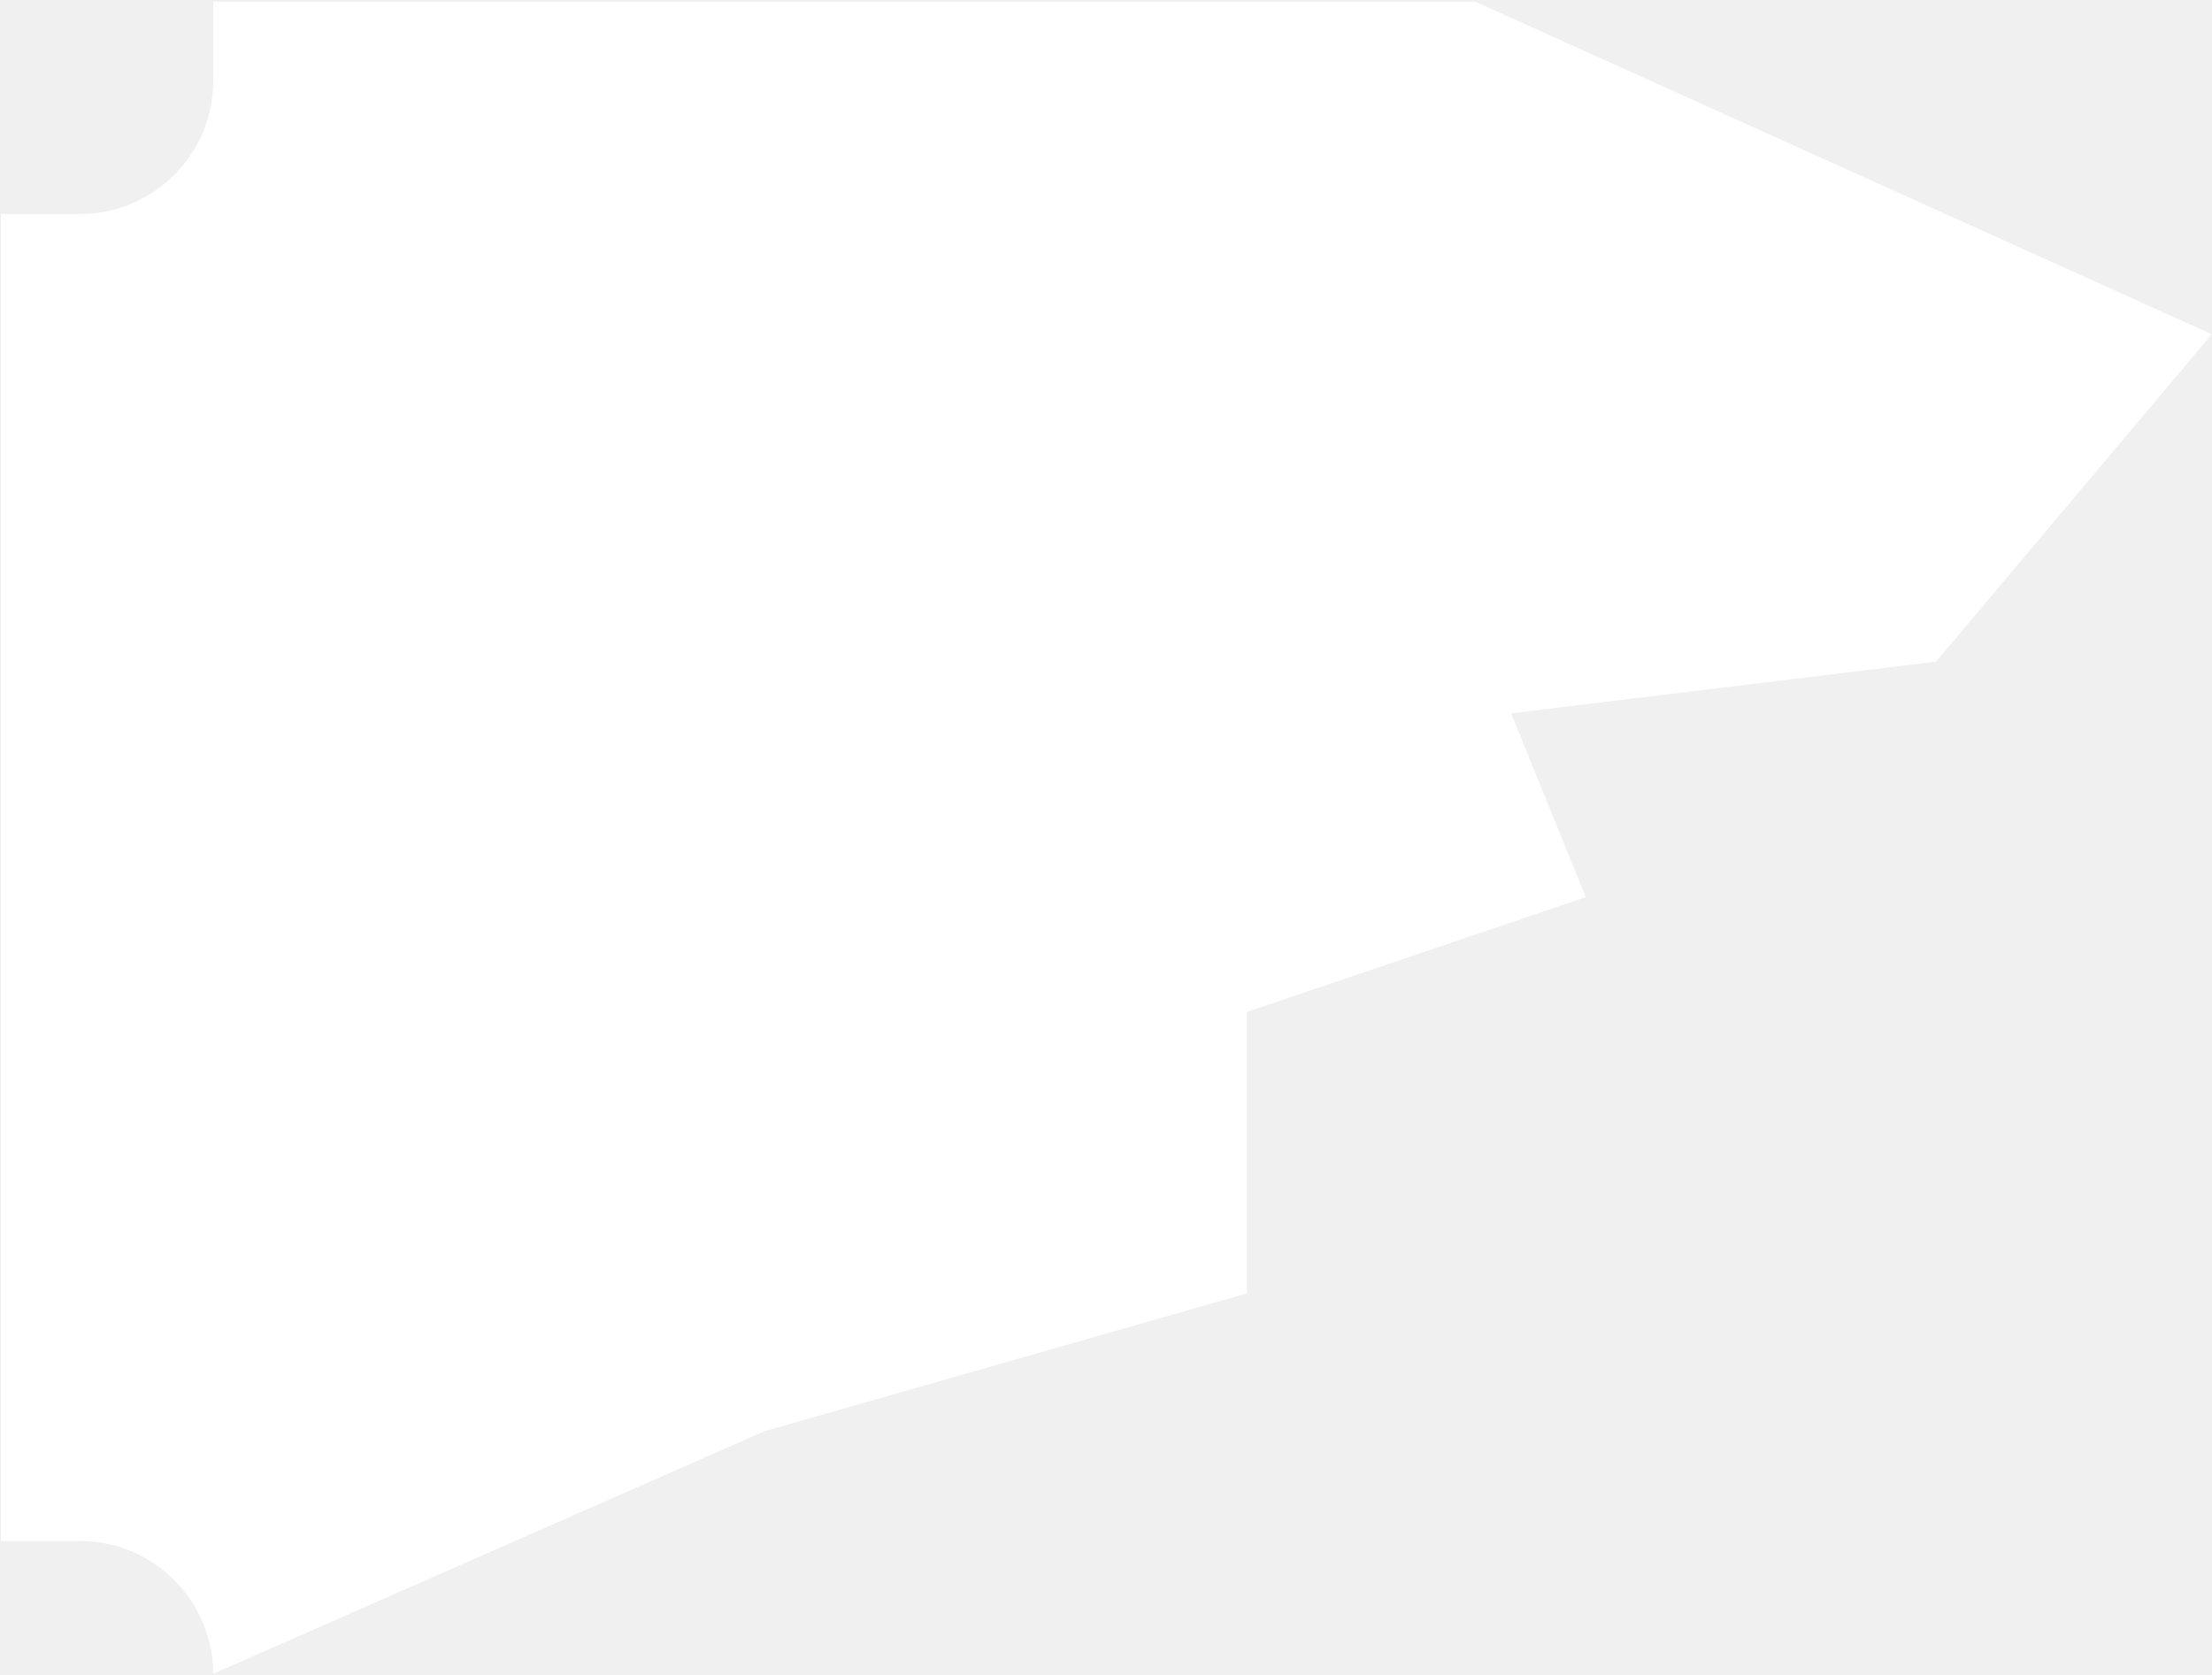
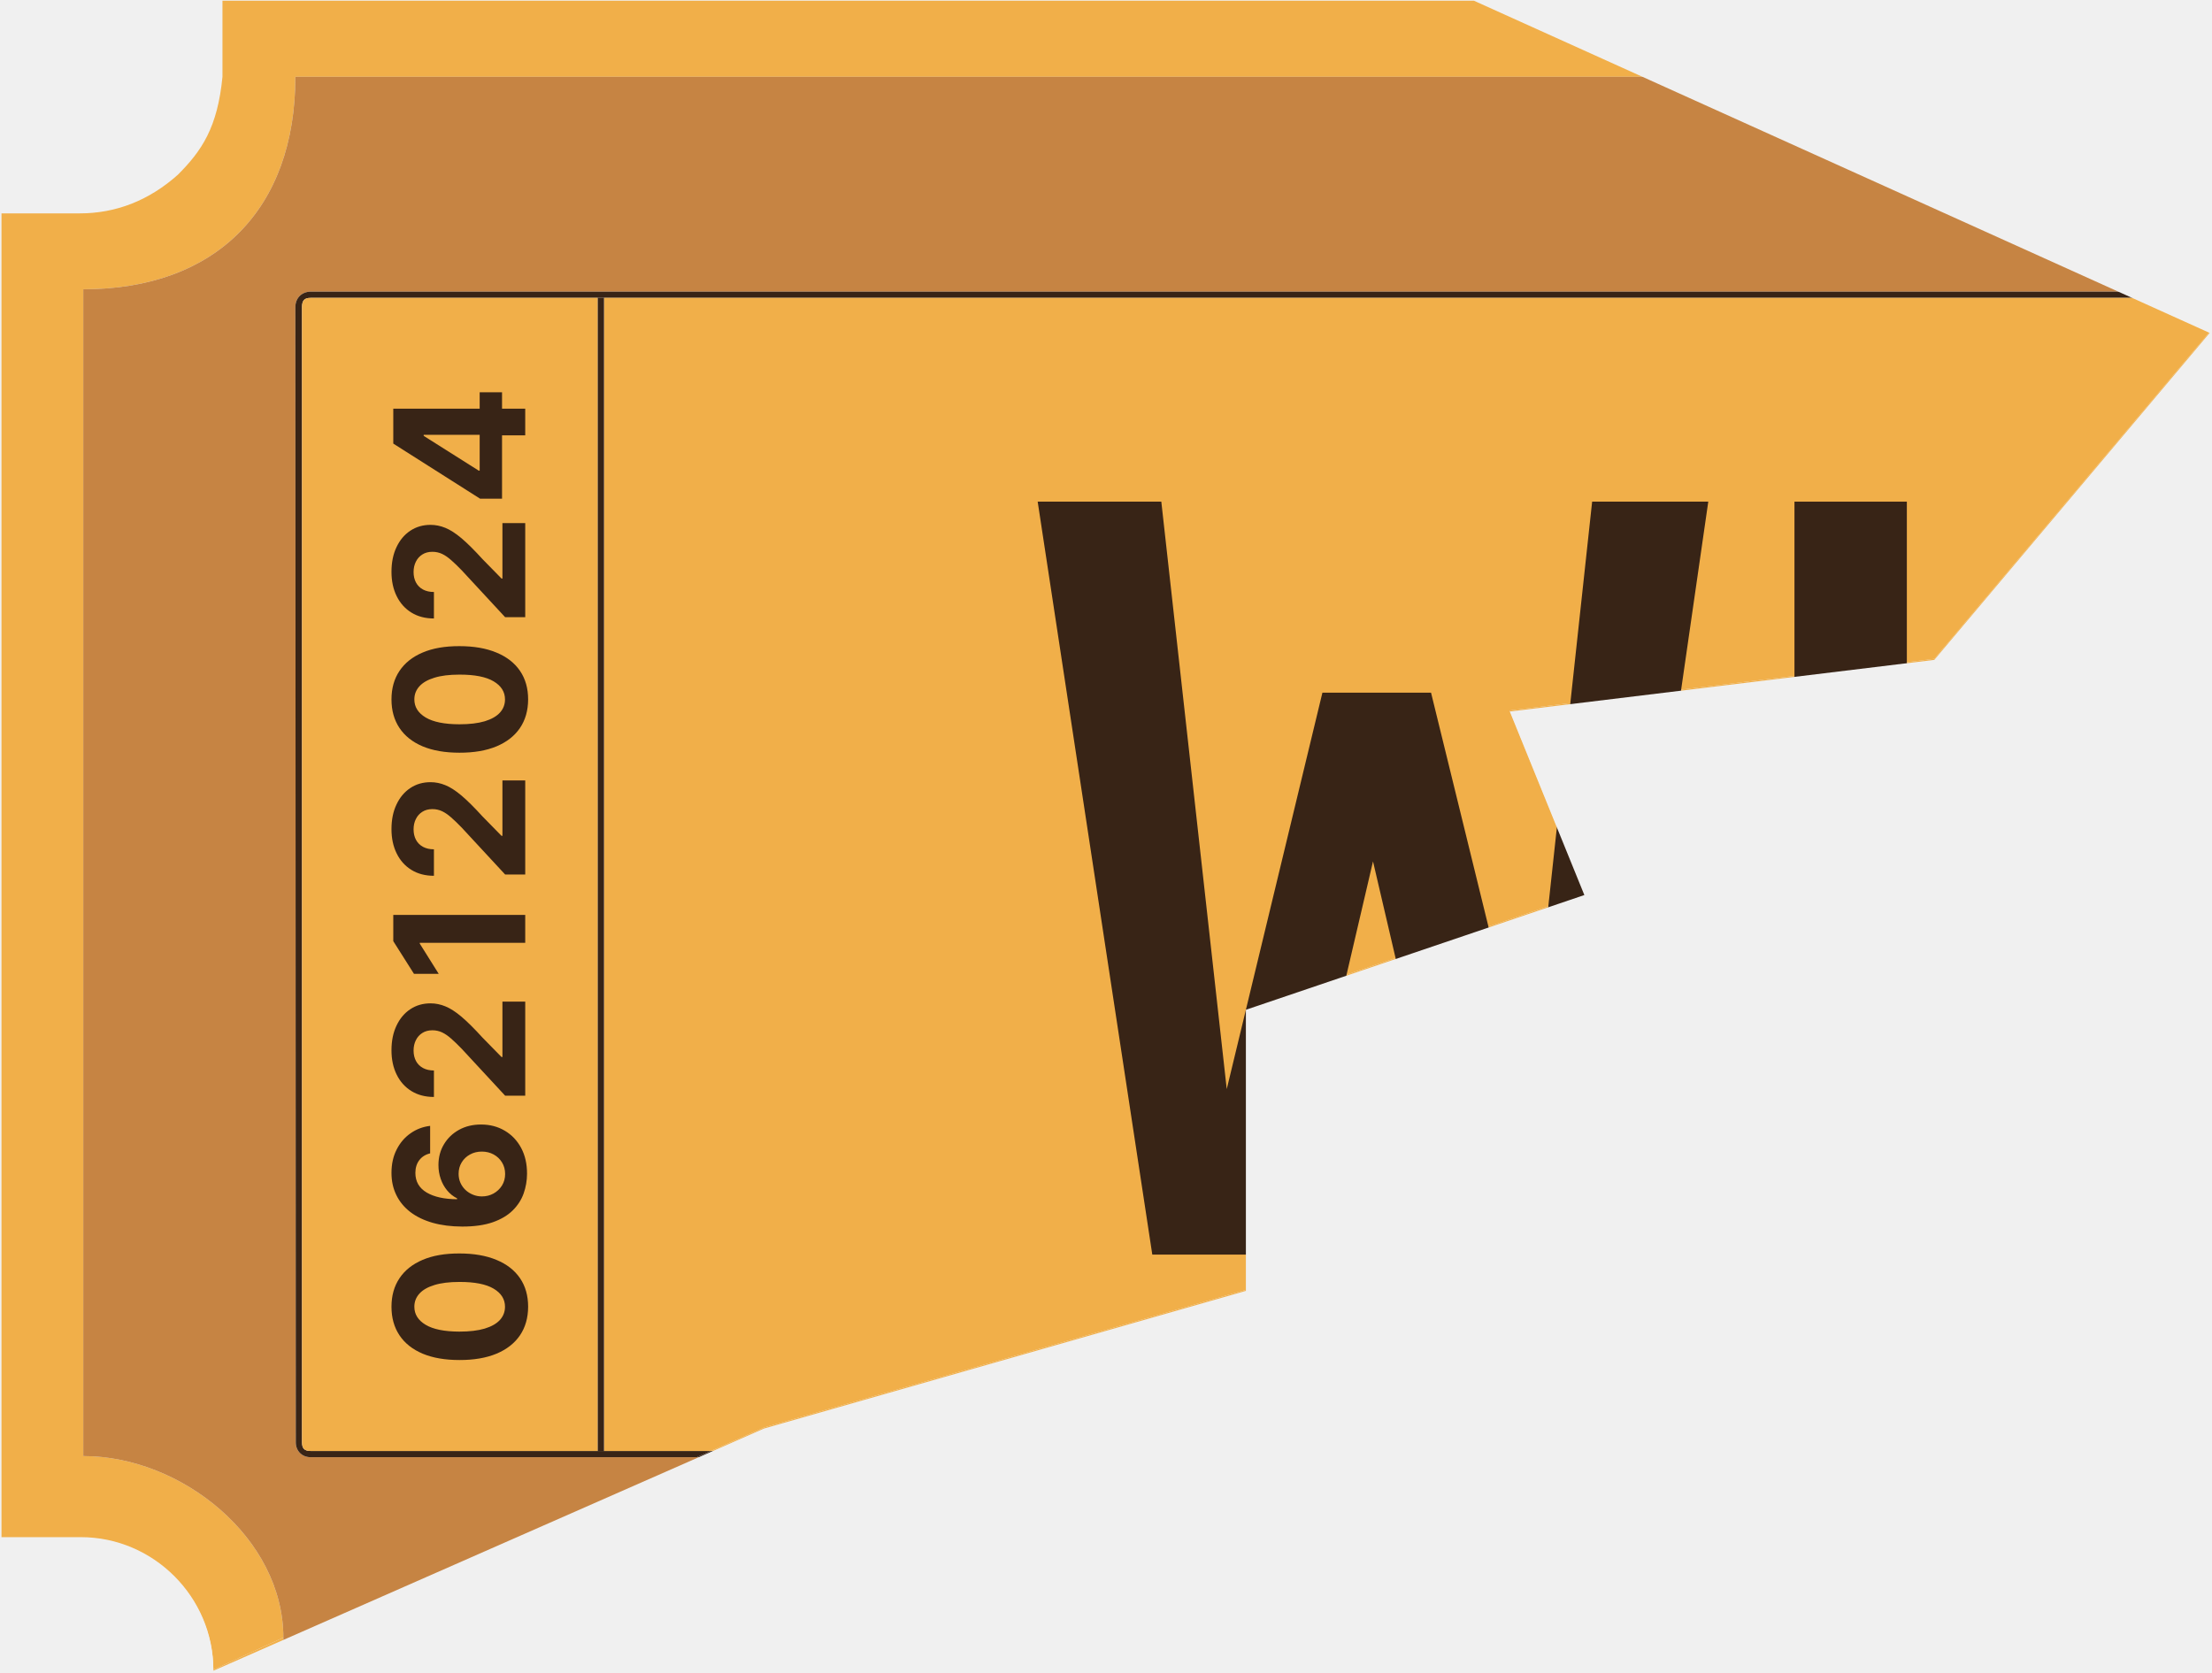
- <svg xmlns="http://www.w3.org/2000/svg" width="889" height="673" viewBox="0 0 889 673" fill="none">
-   <path d="M70 635.008C79.681 644.688 85.692 658.015 85.692 672.648L307.247 575.188L501.132 519.792V406.692L637.314 360.529L607.308 286.667L778.112 265.894L888.904 134.329L592.859 0.647H117.692H85.691V32.648C85.691 47.28 79.68 60.608 70 70.288C60.319 79.969 46.992 85.98 32.359 85.98H0.359V619.317H32.36C46.992 619.317 60.32 625.328 70 635.008Z" fill="white" />
+ <svg xmlns="http://www.w3.org/2000/svg" width="890" height="673" viewBox="0 0 890 673" fill="none">
+   <mask id="mask0_971_1261" style="mask-type:alpha" maskUnits="userSpaceOnUse" x="0" y="0" width="890" height="673">
+     <path d="M70.153 634.637C79.834 644.317 85.845 657.644 85.845 672.277L307.399 574.817L501.285 519.421V406.321L637.466 360.157L607.46 286.296L778.264 265.523L889.056 133.957L593.012 0.276H117.845H85.844V32.277C85.844 46.909 79.833 60.237 70.153 69.917C60.472 79.598 47.145 85.609 32.512 85.609H0.512V618.946H32.513C47.145 618.946 60.473 624.957 70.153 634.637Z" fill="white" />
+   </mask>
+   <g mask="url(#mask0_971_1261)">
+     <path d="M1259.18 31.861V-0.139H593.012L664.875 30.904L1227.51 30.903C1226.51 84.235 1260.18 115.903 1313.51 115.903V506.211L1344.52 519.006V85.193H1312.52C1297.88 85.193 1284.56 79.182 1274.88 69.502C1265.2 59.822 1259.18 46.494 1259.18 31.861Z" fill="#F1AF49" />
+     <path d="M70.153 634.222C79.834 643.902 85.845 657.229 85.845 671.862L114.007 658.953C114.007 618.903 73.007 585.903 33.508 585.903L33.507 116.403C86.839 116.403 118.84 84.236 118.84 30.904H664.875L593.012 -0.139H117.845H89.512V30.904C87.512 51.361 81.192 60.681 71.512 70.361C59.871 80.72 46.645 85.861 32.012 85.861H0.512V618.531H32.513C47.145 618.531 60.473 624.542 70.153 634.222Z" fill="#F1AF49" />
+     <path d="M1312.52 618.531H1344.52V519.006L1313.51 506.211V585.403C1281.65 585.403 1258.36 597.923 1244.3 617.573C1233.86 632.157 1228.51 650.668 1228.51 670.904H114.007V658.953L85.845 671.862V703.862H1259.19V671.862C1259.19 657.229 1265.2 643.902 1274.88 634.222C1284.56 624.541 1297.88 618.531 1312.52 618.531Z" fill="#F1AF49" />
+     <path fill-rule="evenodd" clip-rule="evenodd" d="M114.007 670.904V658.953C114.007 618.903 73.007 585.903 33.508 585.903L33.507 116.403C86.839 116.403 118.84 84.236 118.84 30.904H664.875L1227.51 30.903C1226.51 84.235 1260.18 115.903 1313.51 115.903V506.211V585.403C1281.65 585.403 1258.36 597.923 1244.3 617.573C1233.86 632.157 1228.51 650.668 1228.51 670.904H114.007ZM125.012 117.361H853.38H1222.01C1225.51 117.361 1227.51 119.861 1227.51 122.861V475.521V580.861C1227.51 584.361 1226.01 586.361 1222.01 586.361H280.352H214.012H125.012C121.512 586.361 119.012 583.861 119.012 580.361L118.847 123.583L118.847 123.529C118.847 119.861 121.512 117.361 125.012 117.361Z" fill="#C68443" />
+     <path d="M214.012 586.361H280.352L286.006 583.861H243.012H240.512H125.012C122.512 583.861 121.512 582.861 121.512 580.361V123.583C121.512 120.861 122.512 119.861 125.012 119.861H240.512H243.012H593.012H858.892L853.38 117.361H125.012C121.512 117.361 118.847 119.861 118.847 123.529L118.847 123.583L119.012 580.361C119.012 583.861 121.512 586.361 125.012 586.361H214.012Z" fill="#382416" />
+     <path d="M1227.51 580.861V475.521L1225.01 474.601V580.861C1225.01 582.861 1224.51 583.861 1222.01 583.861H1137.51H1106.51H1104.01H593.012H286.006L280.352 586.361H1222.01C1226.01 586.361 1227.51 584.361 1227.51 580.861Z" fill="#382416" />
+     <path d="M1222.01 117.361H853.38L858.892 119.861H1103.97H1106.51H1137.51H1222.01C1224.01 119.861 1225.01 120.861 1225.01 122.861V474.601L1227.51 475.521V122.861C1227.51 119.861 1225.51 117.361 1222.01 117.361Z" fill="#382416" />
+     <path fill-rule="evenodd" clip-rule="evenodd" d="M778.264 265.108L889.056 133.542L858.892 119.861H1103.97V439.003L870.591 484.383L637.466 359.742L607.46 285.881L778.264 265.108ZM1106.51 438.51L1119.87 435.912L1137.51 442.403L1225.01 474.601V122.861C1225.01 120.861 1224.01 119.861 1222.01 119.861H1137.51H1106.51V438.51Z" fill="#F1AF49" />
+     <path fill-rule="evenodd" clip-rule="evenodd" d="M307.399 574.402L501.285 519.006V501.861V405.906L593.012 374.812L637.466 359.742L870.591 484.383L1103.97 439.003L1104.01 583.861H593.012H286.006L307.399 574.402ZM1106.51 438.51V583.861H1137.51H1222.01C1224.51 583.861 1225.01 582.861 1225.01 580.861V474.601L1137.51 442.403L1119.87 435.912L1106.51 438.51Z" fill="#F1AF49" />
+     <path fill-rule="evenodd" clip-rule="evenodd" d="M889.056 133.542L778.264 265.108L607.46 285.881L637.466 359.742L593.012 374.812L501.285 405.906V501.861V519.006L307.399 574.402L286.006 583.861H243.012V119.861H593.012H858.892L889.056 133.542ZM240.512 583.861H125.012C122.512 583.861 121.512 582.861 121.512 580.361V123.583C121.512 120.861 122.512 119.861 125.012 119.861H240.512V583.861Z" fill="#F1AF49" />
+     <path d="M1106.51 583.861V438.51L1103.97 439.003L1104.01 583.861H1106.51Z" fill="#382416" />
+     <path d="M1106.51 438.51V119.861H1103.97V439.003L1106.51 438.51Z" fill="#382416" />
+     <path d="M240.512 119.861V583.861H243.012V119.861H240.512Z" fill="#382416" />
+     <path d="M767.224 201.861H722.004V504.839H767.224V366.162H883.291V504.839H928.511V201.861H883.291V325.464H767.224V201.861Z" fill="#382416" />
+     <path d="M463.628 504.839L417.512 201.861H467.254L493.581 438.243L532.07 278.736H575.784L614.975 438.515L640.6 201.861H664.717H687.328L643.614 504.839H589.35L552.431 346.614L515.49 504.839H463.628Z" fill="#382416" />
+     <path d="M201.995 200.66H193.155L158.236 178.496V170.874H170.472V175.385L192.585 189.358H192.999V157.861H201.995V200.66ZM211.327 175.178H199.299L195.384 174.97H158.236V164.445H211.327V175.178Z" fill="#382416" />
+     <path d="M211.328 248.348H203.24L185.742 229.449C184.187 227.842 182.787 226.494 181.543 225.405C180.298 224.299 179.08 223.461 177.887 222.891C176.678 222.32 175.373 222.035 173.973 222.035C172.418 222.035 171.078 222.39 169.955 223.098C168.814 223.807 167.942 224.775 167.337 226.002C166.714 227.229 166.403 228.62 166.403 230.175C166.403 231.8 166.732 233.217 167.388 234.427C168.045 235.636 168.987 236.57 170.214 237.226C171.441 237.883 172.902 238.211 174.595 238.211V248.866C171.121 248.866 168.106 248.08 165.548 246.507C162.99 244.934 161.011 242.731 159.612 239.896C158.212 237.062 157.512 233.796 157.512 230.098C157.512 226.295 158.186 222.986 159.534 220.169C160.864 217.335 162.714 215.131 165.081 213.558C167.449 211.986 170.162 211.199 173.221 211.199C175.226 211.199 177.205 211.597 179.158 212.392C181.111 213.17 183.279 214.561 185.664 216.566C188.032 218.57 190.875 221.396 194.193 225.042L201.789 232.794H202.152V210.499H211.328V248.348Z" fill="#382416" />
+     <path d="M212.495 281.44C212.478 285.899 211.38 289.735 209.203 292.95C207.025 296.147 203.871 298.61 199.741 300.338C195.61 302.049 190.642 302.896 184.835 302.878C179.045 302.878 174.111 302.023 170.033 300.312C165.954 298.584 162.852 296.121 160.726 292.924C158.583 289.709 157.512 285.881 157.512 281.44C157.512 276.998 158.583 273.179 160.726 269.982C162.869 266.767 165.98 264.296 170.059 262.568C174.12 260.839 179.045 259.984 184.835 260.001C190.659 260.001 195.636 260.865 199.767 262.594C203.897 264.305 207.051 266.759 209.229 269.956C211.406 273.153 212.495 276.981 212.495 281.44ZM203.189 281.44C203.189 278.398 201.659 275.97 198.6 274.155C195.541 272.341 190.953 271.442 184.835 271.459C180.808 271.459 177.455 271.874 174.777 272.704C172.098 273.516 170.085 274.674 168.737 276.177C167.388 277.664 166.714 279.418 166.714 281.44C166.714 284.464 168.227 286.884 171.251 288.698C174.275 290.513 178.803 291.429 184.835 291.446C188.913 291.446 192.318 291.04 195.049 290.228C197.762 289.398 199.801 288.232 201.167 286.728C202.515 285.225 203.189 283.462 203.189 281.44Z" fill="#382416" />
+     <path d="M211.328 351.888H203.24L185.742 332.99C184.187 331.382 182.787 330.034 181.543 328.946C180.298 327.84 179.08 327.001 177.887 326.431C176.678 325.861 175.373 325.576 173.973 325.576C172.418 325.576 171.078 325.93 169.955 326.639C168.814 327.347 167.942 328.315 167.337 329.542C166.714 330.769 166.403 332.16 166.403 333.716C166.403 335.34 166.732 336.757 167.388 337.967C168.045 339.177 168.987 340.11 170.214 340.767C171.441 341.423 172.902 341.752 174.595 341.752V352.406C171.121 352.406 168.106 351.62 165.548 350.047C162.99 348.475 161.011 346.271 159.612 343.437C158.212 340.603 157.512 337.336 157.512 333.638C157.512 329.836 158.186 326.526 159.534 323.709C160.864 320.875 162.714 318.671 165.081 317.099C167.449 315.526 170.162 314.74 173.221 314.74C175.226 314.74 177.205 315.137 179.158 315.932C181.111 316.71 183.279 318.101 185.664 320.106C188.032 322.111 190.875 324.936 194.193 328.583L201.789 336.334H202.152V314.04H211.328V351.888Z" fill="#382416" />
+     <path d="M158.236 368.156H211.327V379.381H168.891V379.692L176.512 391.85H166.558L158.236 378.707V368.156Z" fill="#382416" />
+     <path d="M211.328 440.885H203.24L185.742 421.987C184.187 420.38 182.787 419.032 181.543 417.943C180.298 416.837 179.08 415.999 177.887 415.428C176.678 414.858 175.373 414.573 173.973 414.573C172.418 414.573 171.078 414.927 169.955 415.636C168.814 416.344 167.942 417.312 167.337 418.539C166.714 419.766 166.403 421.157 166.403 422.713C166.403 424.337 166.732 425.754 167.388 426.964C168.045 428.174 168.987 429.107 170.214 429.764C171.441 430.421 172.902 430.749 174.595 430.749V441.403C171.121 441.403 168.106 440.617 165.548 439.044C162.99 437.472 161.011 435.268 159.612 432.434C158.212 429.6 157.512 426.333 157.512 422.635C157.512 418.833 158.186 415.523 159.534 412.706C160.864 409.872 162.714 407.669 165.081 406.096C167.449 404.523 170.162 403.737 173.221 403.737C175.226 403.737 177.205 404.134 179.158 404.929C181.111 405.707 183.279 407.098 185.664 409.103C188.032 411.108 190.875 413.933 194.193 417.58L201.789 425.331H202.152V403.037H211.328V440.885Z" fill="#382416" />
+     <path d="M212.054 472.351C212.037 475.081 211.579 477.717 210.68 480.257C209.782 482.78 208.321 485.044 206.299 487.049C204.277 489.054 201.599 490.644 198.263 491.819C194.928 492.977 190.832 493.556 185.975 493.556C181.517 493.539 177.533 493.029 174.025 492.026C170.499 491.007 167.509 489.555 165.055 487.671C162.601 485.77 160.735 483.498 159.456 480.853C158.16 478.209 157.512 475.245 157.512 471.962C157.512 468.419 158.203 465.291 159.586 462.578C160.951 459.864 162.809 457.687 165.159 456.045C167.509 454.386 170.145 453.383 173.066 453.038V464.107C171.217 464.539 169.765 465.446 168.711 466.829C167.656 468.212 167.129 469.923 167.129 471.962C167.129 475.418 168.633 478.045 171.64 479.842C174.647 481.623 178.734 482.53 183.902 482.564V482.202C182.329 481.407 180.99 480.335 179.884 478.987C178.76 477.622 177.905 476.075 177.317 474.347C176.712 472.601 176.41 470.761 176.41 468.825C176.41 465.68 177.153 462.88 178.639 460.426C180.108 457.972 182.13 456.036 184.705 454.619C187.28 453.202 190.227 452.493 193.545 452.493C197.14 452.493 200.337 453.332 203.137 455.008C205.936 456.667 208.131 458.992 209.721 461.981C211.294 464.954 212.072 468.41 212.054 472.351ZM203.24 472.403C203.24 470.674 202.826 469.128 201.996 467.762C201.167 466.397 200.043 465.325 198.626 464.548C197.209 463.77 195.619 463.381 193.856 463.381C192.093 463.381 190.512 463.77 189.112 464.548C187.712 465.308 186.598 466.362 185.768 467.71C184.939 469.058 184.524 470.597 184.524 472.325C184.524 473.621 184.766 474.822 185.25 475.928C185.734 477.017 186.408 477.976 187.272 478.806C188.136 479.618 189.138 480.257 190.279 480.724C191.402 481.19 192.603 481.424 193.882 481.424C195.593 481.424 197.157 481.035 198.574 480.257C199.991 479.462 201.123 478.391 201.97 477.043C202.817 475.677 203.24 474.131 203.24 472.403Z" fill="#382416" />
+     <path d="M212.495 525.819C212.478 530.278 211.38 534.114 209.203 537.329C207.025 540.526 203.871 542.989 199.741 544.717C195.61 546.428 190.642 547.275 184.835 547.257C179.045 547.257 174.111 546.402 170.033 544.691C165.954 542.963 162.852 540.5 160.726 537.303C158.583 534.088 157.512 530.26 157.512 525.819C157.512 521.377 158.583 517.558 160.726 514.361C162.869 511.146 165.98 508.675 170.059 506.947C174.12 505.218 179.045 504.363 184.835 504.38C190.659 504.38 195.636 505.244 199.767 506.973C203.897 508.683 207.051 511.138 209.229 514.335C211.406 517.532 212.495 521.36 212.495 525.819ZM203.189 525.819C203.189 522.777 201.659 520.349 198.6 518.534C195.541 516.72 190.953 515.821 184.835 515.838C180.808 515.838 177.455 516.253 174.777 517.083C172.098 517.895 170.085 519.053 168.737 520.556C167.388 522.043 166.714 523.797 166.714 525.819C166.714 528.843 168.227 531.263 171.251 533.077C174.275 534.892 178.803 535.808 184.835 535.825C188.913 535.825 192.318 535.419 195.049 534.607C197.762 533.777 199.801 532.611 201.167 531.107C202.515 529.604 203.189 527.841 203.189 525.819Z" fill="#382416" />
+   </g>
</svg>
